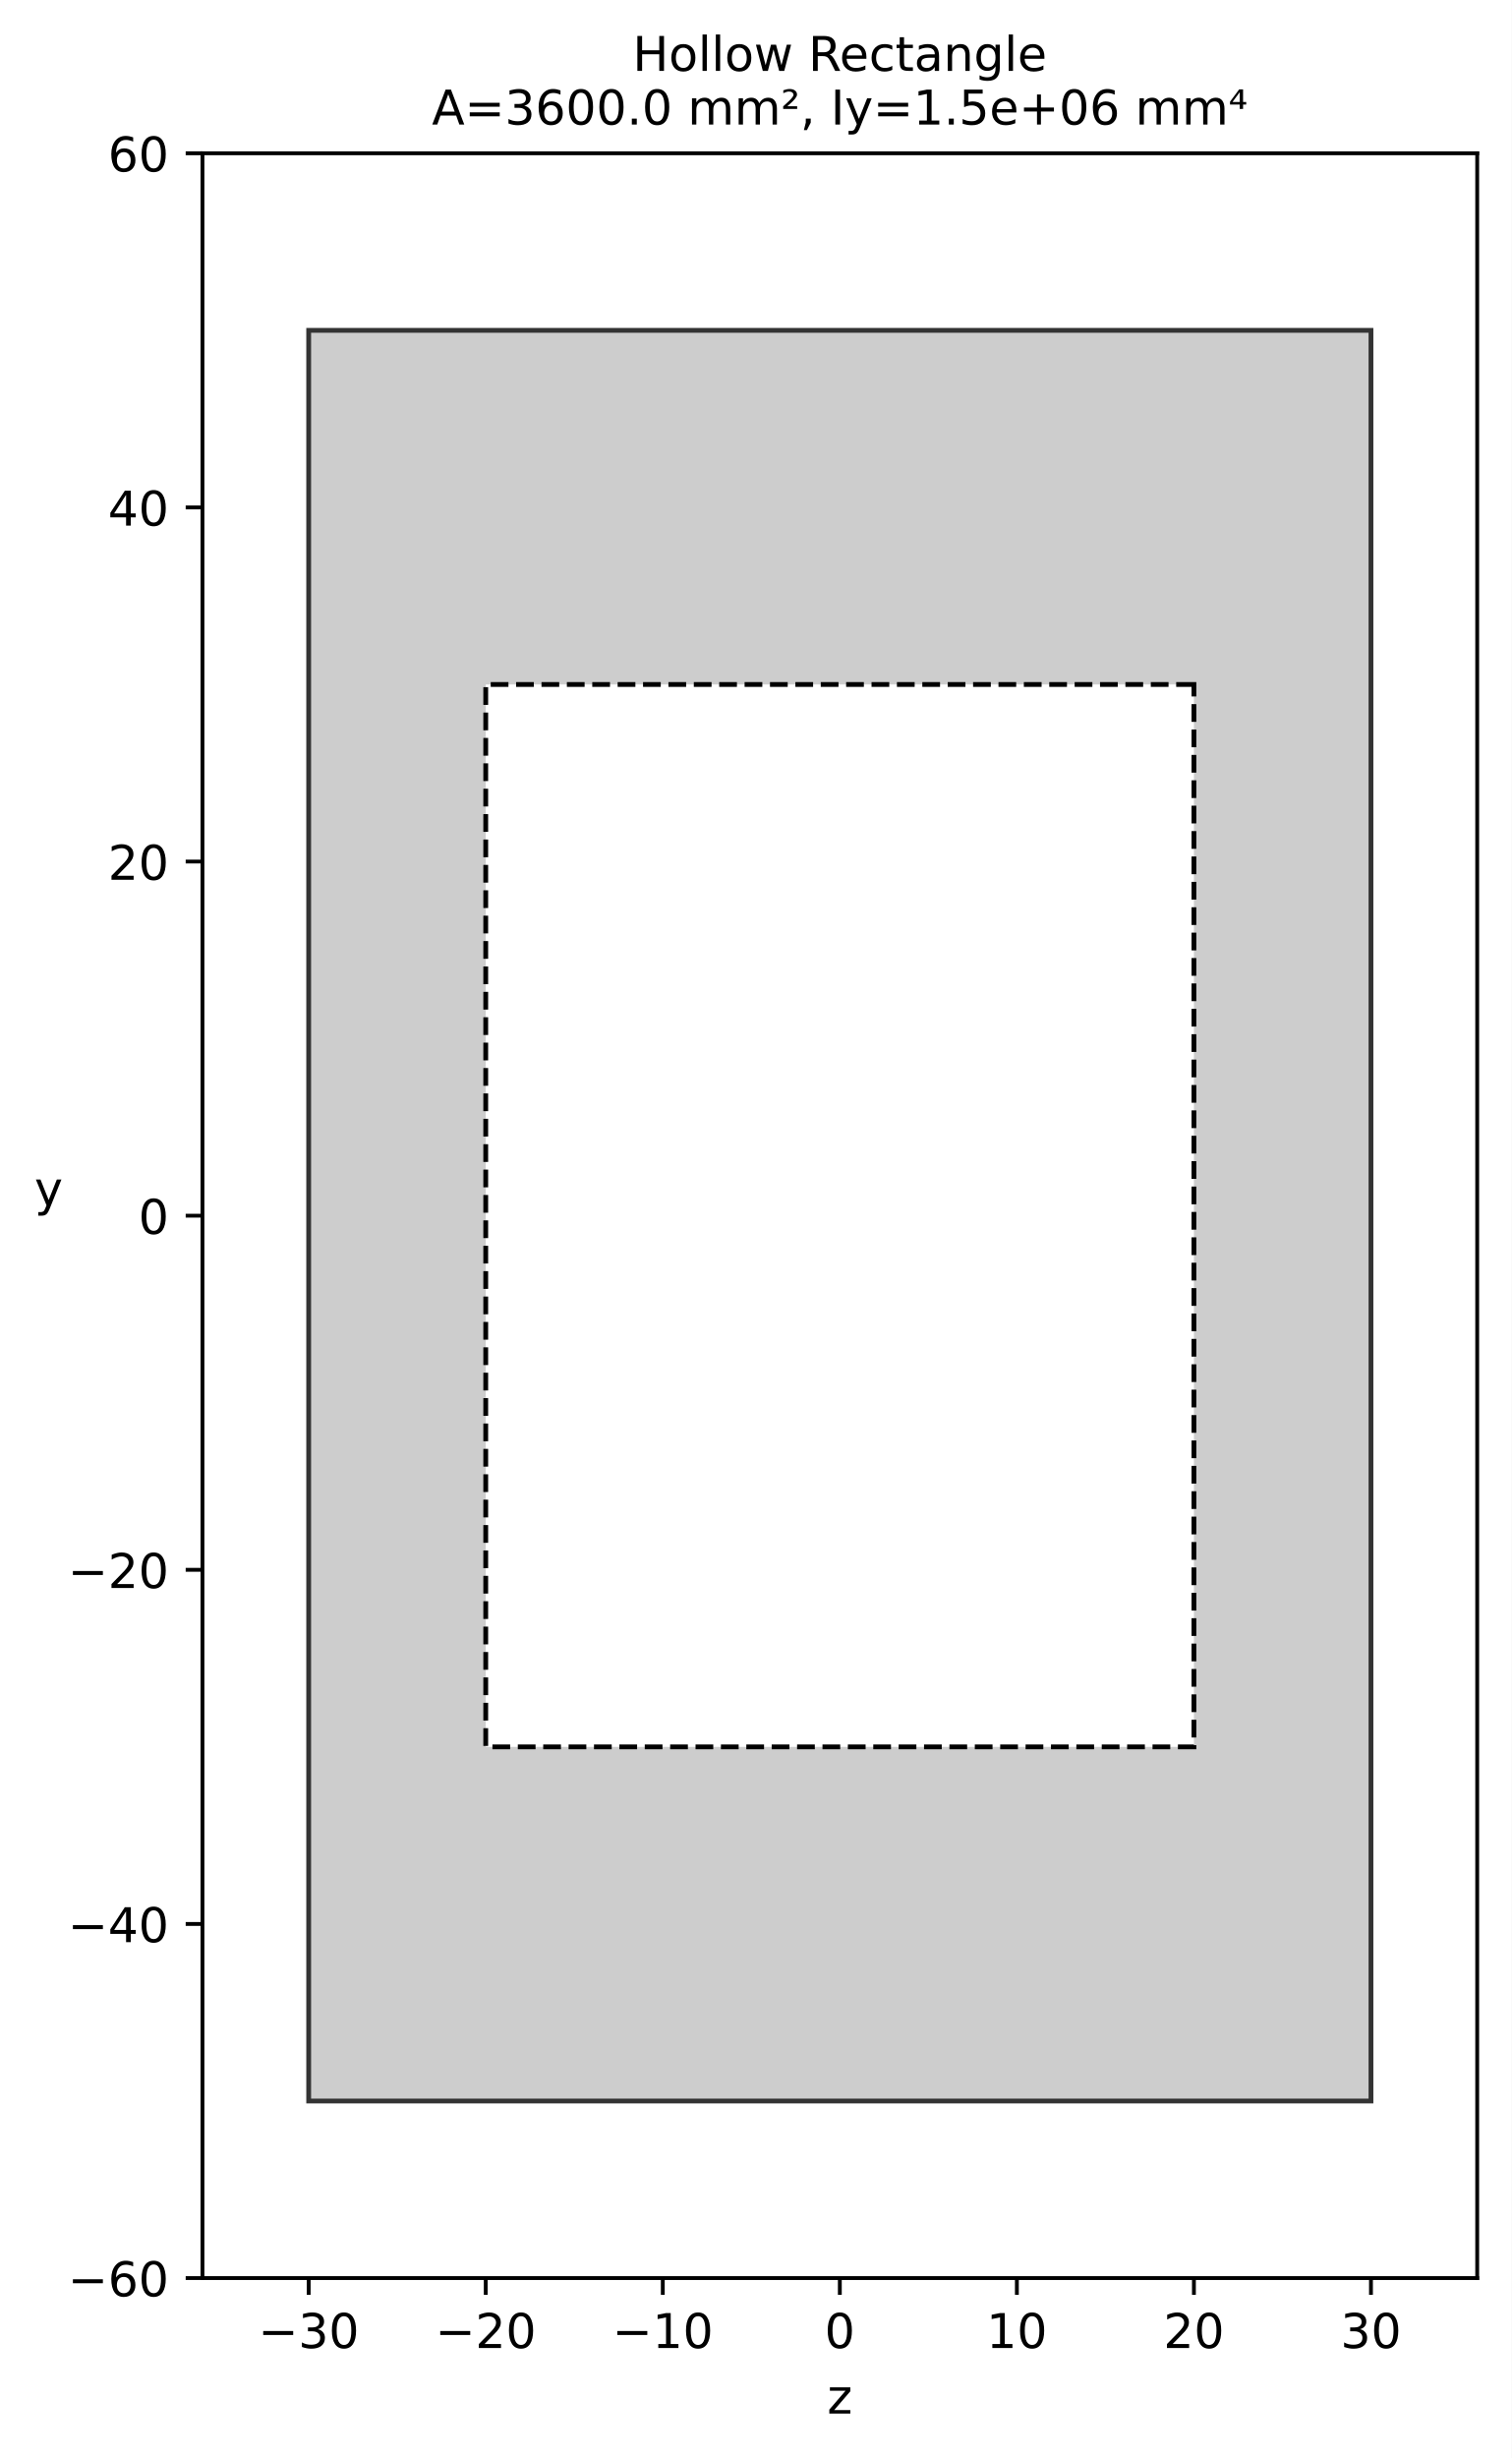
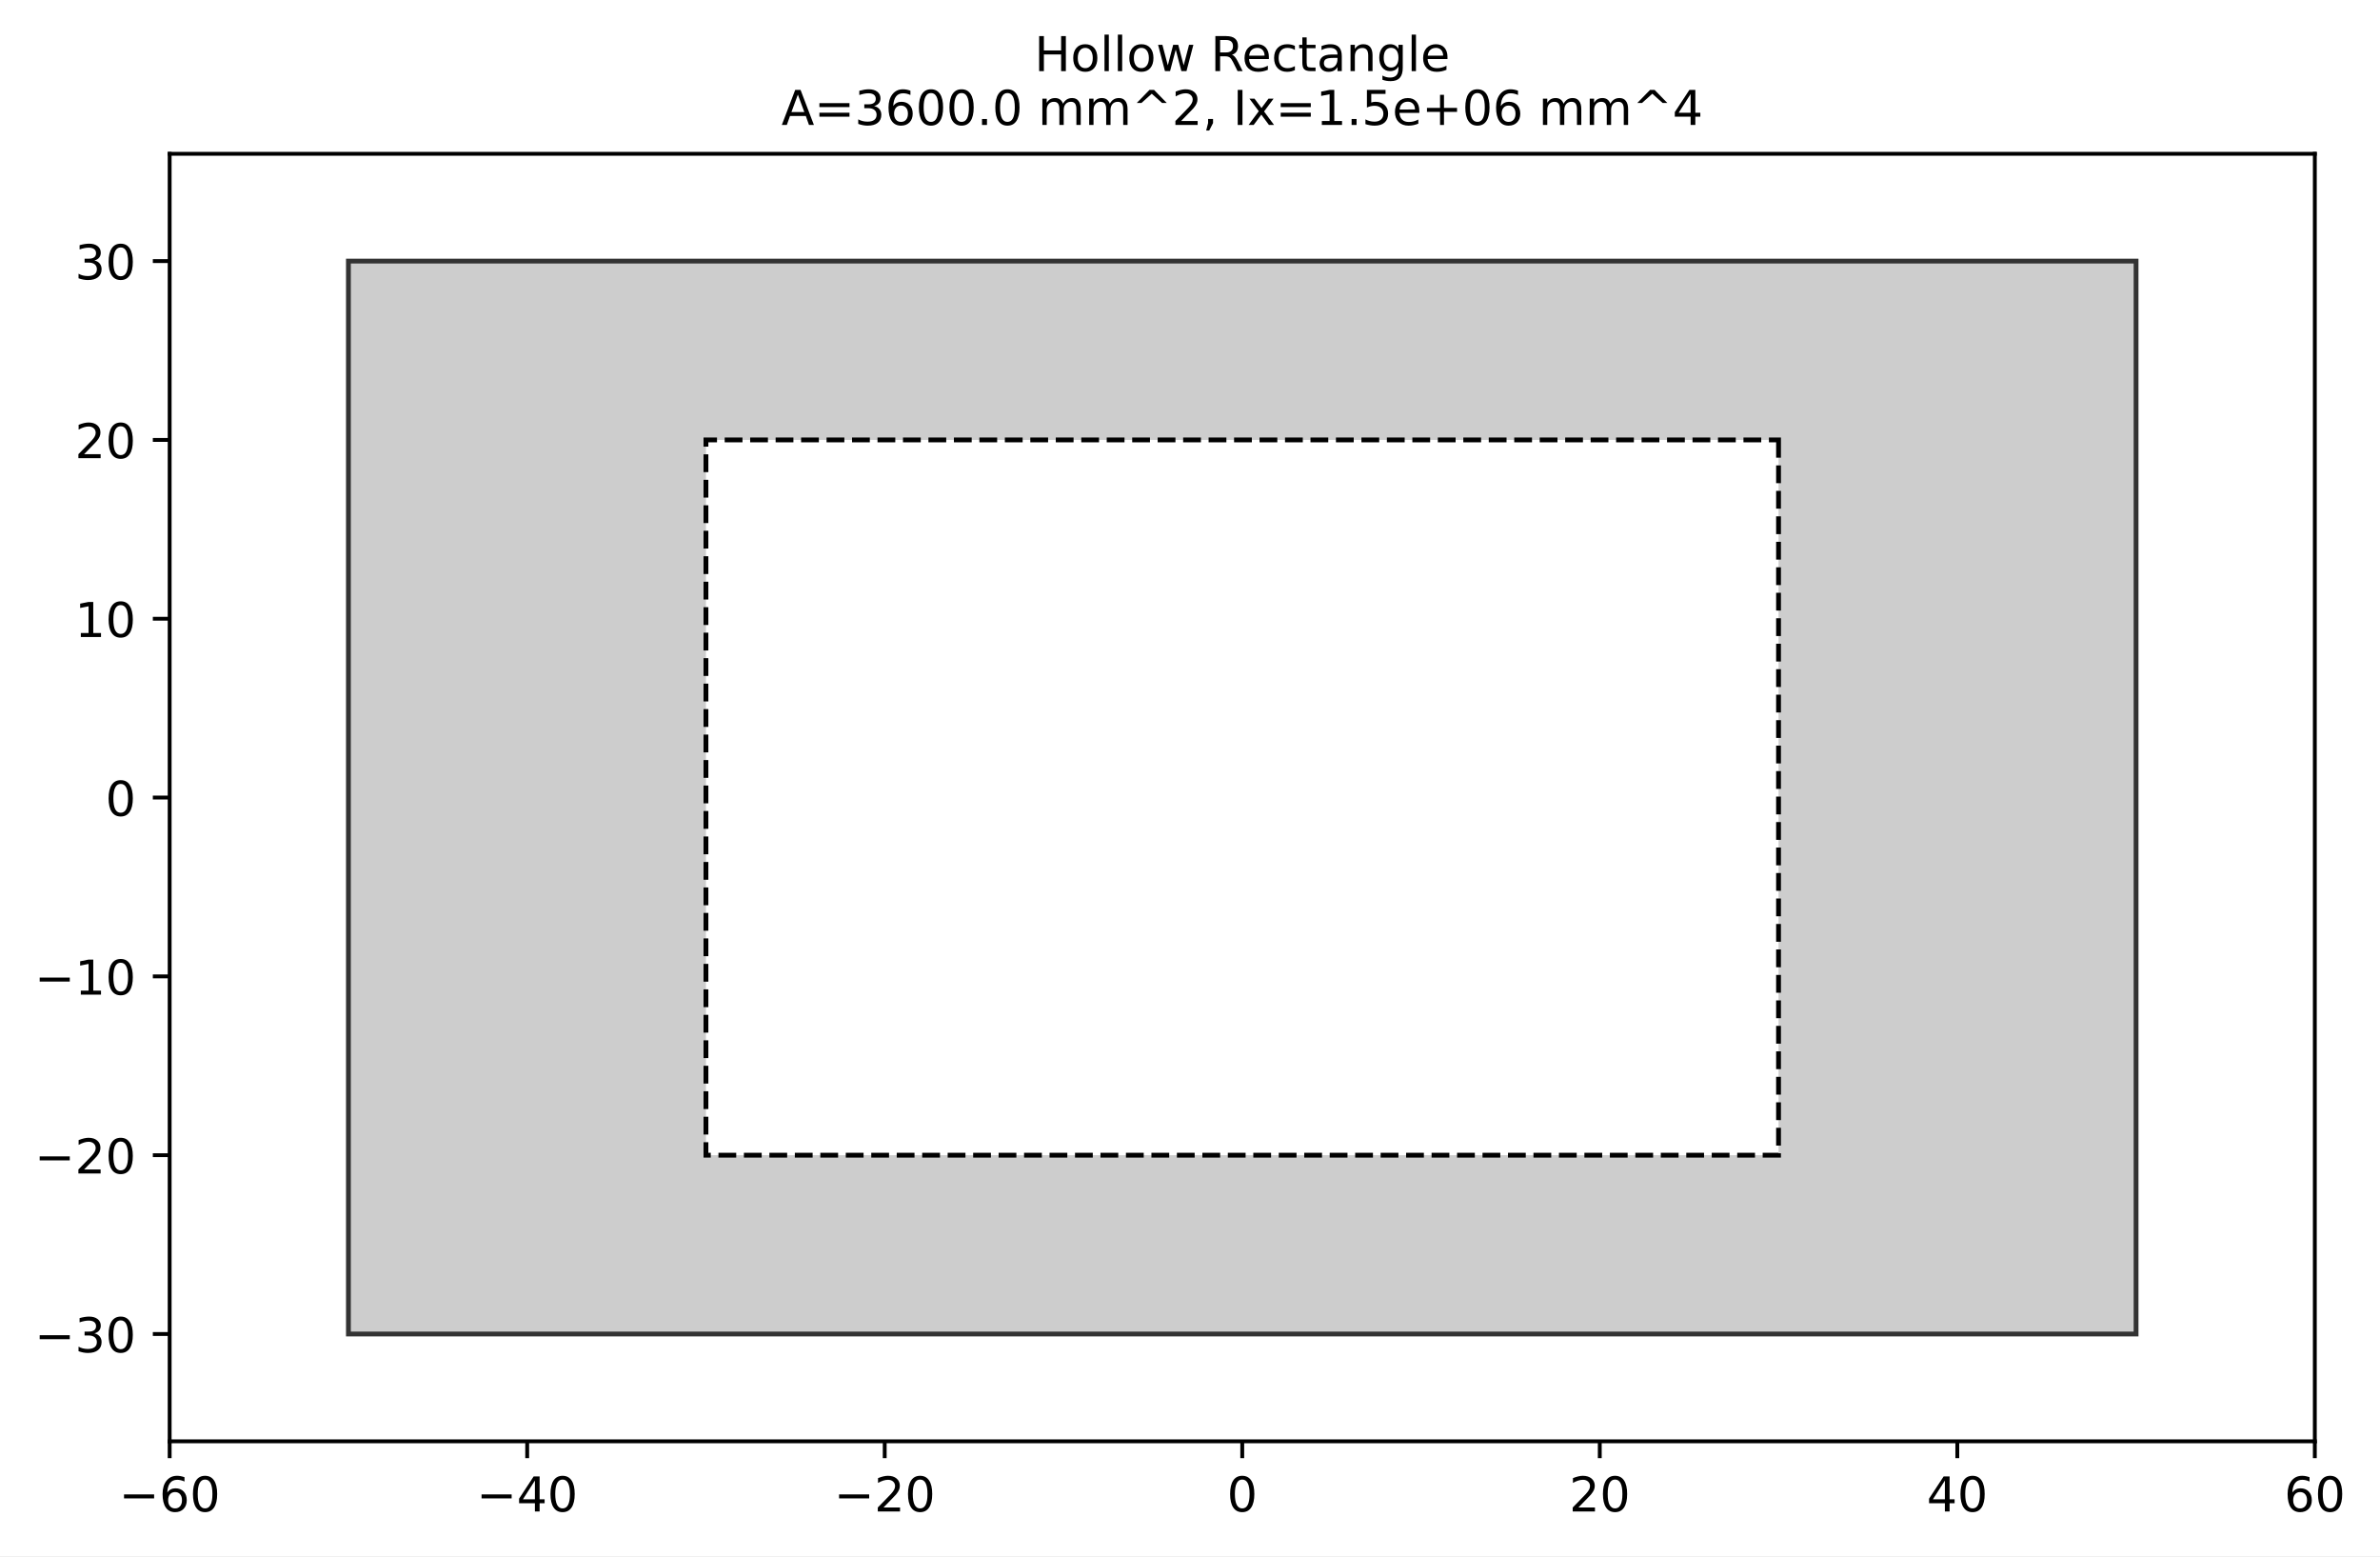
- <svg xmlns="http://www.w3.org/2000/svg" xmlns:xlink="http://www.w3.org/1999/xlink" width="315.576pt" height="513.072pt" viewBox="0 0 315.576 513.072" version="1.1">
+ <svg xmlns="http://www.w3.org/2000/svg" xmlns:xlink="http://www.w3.org/1999/xlink" width="495.267pt" height="323.714pt" viewBox="0 0 495.267 323.714" version="1.1">
  <defs>
    <style type="text/css">*{stroke-linejoin: round; stroke-linecap: butt}</style>
  </defs>
  <g id="figure_1">
    <g id="patch_1">
-       <path d="M 0 513.072  L 315.576 513.072  L 315.576 0  L 0 0  z " style="fill: #ffffff" />
+       <path d="M 0 323.714  L 495.267 323.714  L 495.267 0  L 0 0  z " style="fill: #ffffff" />
    </g>
    <g id="axes_1">
      <g id="patch_2">
-         <path d="M 42.264 475.516  L 308.376 475.516  L 308.376 31.996  L 42.264 31.996  z " style="fill: #ffffff" />
+         <path d="M 35.305 299.836  L 481.705 299.836  L 481.705 31.996  L 35.305 31.996  z " style="fill: #ffffff" />
      </g>
      <g id="patch_3">
-         <path d="M 286.2 68.956  L 64.44 68.956  L 64.44 438.556  L 286.2 438.556  L 286.2 68.956  z " clip-path="url(#p171d2083c4)" style="fill: #c0c0c0; opacity: 0.8; stroke: #000000; stroke-linejoin: miter" />
+         <path d="M 444.505 54.316  L 444.505 277.516  L 72.505 277.516  L 72.505 54.316  L 444.505 54.316  z " clip-path="url(#pa6b241e8ba)" style="fill: #c0c0c0; opacity: 0.8; stroke: #000000; stroke-linejoin: miter" />
      </g>
      <g id="patch_4">
-         <path d="M 249.24 142.876  L 244.62 142.876  L 240 142.876  L 235.38 142.876  L 230.76 142.876  L 226.14 142.876  L 221.52 142.876  L 216.9 142.876  L 212.28 142.876  L 207.66 142.876  L 203.04 142.876  L 198.42 142.876  L 193.8 142.876  L 189.18 142.876  L 184.56 142.876  L 179.94 142.876  L 175.32 142.876  L 170.7 142.876  L 166.08 142.876  L 161.46 142.876  L 156.84 142.876  L 152.22 142.876  L 147.6 142.876  L 142.98 142.876  L 138.36 142.876  L 133.74 142.876  L 129.12 142.876  L 124.5 142.876  L 119.88 142.876  L 115.26 142.876  L 110.64 142.876  L 106.02 142.876  L 101.4 142.876  L 101.4 149.806  L 101.4 156.736  L 101.4 163.666  L 101.4 170.596  L 101.4 177.526  L 101.4 184.456  L 101.4 191.386  L 101.4 198.316  L 101.4 205.246  L 101.4 212.176  L 101.4 219.106  L 101.4 226.036  L 101.4 232.966  L 101.4 239.896  L 101.4 246.826  L 101.4 253.756  L 101.4 260.686  L 101.4 267.616  L 101.4 274.546  L 101.4 281.476  L 101.4 288.406  L 101.4 295.336  L 101.4 302.266  L 101.4 309.196  L 101.4 316.126  L 101.4 323.056  L 101.4 329.986  L 101.4 336.916  L 101.4 343.846  L 101.4 350.776  L 101.4 357.706  L 101.4 364.636  L 106.02 364.636  L 110.64 364.636  L 115.26 364.636  L 119.88 364.636  L 124.5 364.636  L 129.12 364.636  L 133.74 364.636  L 138.36 364.636  L 142.98 364.636  L 147.6 364.636  L 152.22 364.636  L 156.84 364.636  L 161.46 364.636  L 166.08 364.636  L 170.7 364.636  L 175.32 364.636  L 179.94 364.636  L 184.56 364.636  L 189.18 364.636  L 193.8 364.636  L 198.42 364.636  L 203.04 364.636  L 207.66 364.636  L 212.28 364.636  L 216.9 364.636  L 221.52 364.636  L 226.14 364.636  L 230.76 364.636  L 235.38 364.636  L 240 364.636  L 244.62 364.636  L 249.24 364.636  L 249.24 357.706  L 249.24 350.776  L 249.24 343.846  L 249.24 336.916  L 249.24 329.986  L 249.24 323.056  L 249.24 316.126  L 249.24 309.196  L 249.24 302.266  L 249.24 295.336  L 249.24 288.406  L 249.24 281.476  L 249.24 274.546  L 249.24 267.616  L 249.24 260.686  L 249.24 253.756  L 249.24 246.826  L 249.24 239.896  L 249.24 232.966  L 249.24 226.036  L 249.24 219.106  L 249.24 212.176  L 249.24 205.246  L 249.24 198.316  L 249.24 191.386  L 249.24 184.456  L 249.24 177.526  L 249.24 170.596  L 249.24 163.666  L 249.24 156.736  L 249.24 149.806  z " clip-path="url(#p171d2083c4)" style="fill: #ffffff; stroke-dasharray: 3.7,1.6; stroke-dashoffset: 0; stroke: #000000; stroke-linejoin: miter" />
+         <path d="M 370.105 91.516  L 370.105 96.166  L 370.105 100.816  L 370.105 105.466  L 370.105 110.116  L 370.105 114.766  L 370.105 119.416  L 370.105 124.066  L 370.105 128.716  L 370.105 133.366  L 370.105 138.016  L 370.105 142.666  L 370.105 147.316  L 370.105 151.966  L 370.105 156.616  L 370.105 161.266  L 370.105 165.916  L 370.105 170.566  L 370.105 175.216  L 370.105 179.866  L 370.105 184.516  L 370.105 189.166  L 370.105 193.816  L 370.105 198.466  L 370.105 203.116  L 370.105 207.766  L 370.105 212.416  L 370.105 217.066  L 370.105 221.716  L 370.105 226.366  L 370.105 231.016  L 370.105 235.666  L 370.105 240.316  L 363.13 240.316  L 356.155 240.316  L 349.18 240.316  L 342.205 240.316  L 335.23 240.316  L 328.255 240.316  L 321.28 240.316  L 314.305 240.316  L 307.33 240.316  L 300.355 240.316  L 293.38 240.316  L 286.405 240.316  L 279.43 240.316  L 272.455 240.316  L 265.48 240.316  L 258.505 240.316  L 251.53 240.316  L 244.555 240.316  L 237.58 240.316  L 230.605 240.316  L 223.63 240.316  L 216.655 240.316  L 209.68 240.316  L 202.705 240.316  L 195.73 240.316  L 188.755 240.316  L 181.78 240.316  L 174.805 240.316  L 167.83 240.316  L 160.855 240.316  L 153.88 240.316  L 146.905 240.316  L 146.905 235.666  L 146.905 231.016  L 146.905 226.366  L 146.905 221.716  L 146.905 217.066  L 146.905 212.416  L 146.905 207.766  L 146.905 203.116  L 146.905 198.466  L 146.905 193.816  L 146.905 189.166  L 146.905 184.516  L 146.905 179.866  L 146.905 175.216  L 146.905 170.566  L 146.905 165.916  L 146.905 161.266  L 146.905 156.616  L 146.905 151.966  L 146.905 147.316  L 146.905 142.666  L 146.905 138.016  L 146.905 133.366  L 146.905 128.716  L 146.905 124.066  L 146.905 119.416  L 146.905 114.766  L 146.905 110.116  L 146.905 105.466  L 146.905 100.816  L 146.905 96.166  L 146.905 91.516  L 153.88 91.516  L 160.855 91.516  L 167.83 91.516  L 174.805 91.516  L 181.78 91.516  L 188.755 91.516  L 195.73 91.516  L 202.705 91.516  L 209.68 91.516  L 216.655 91.516  L 223.63 91.516  L 230.605 91.516  L 237.58 91.516  L 244.555 91.516  L 251.53 91.516  L 258.505 91.516  L 265.48 91.516  L 272.455 91.516  L 279.43 91.516  L 286.405 91.516  L 293.38 91.516  L 300.355 91.516  L 307.33 91.516  L 314.305 91.516  L 321.28 91.516  L 328.255 91.516  L 335.23 91.516  L 342.205 91.516  L 349.18 91.516  L 356.155 91.516  L 363.13 91.516  z " clip-path="url(#pa6b241e8ba)" style="fill: #ffffff; stroke-dasharray: 3.7,1.6; stroke-dashoffset: 0; stroke: #000000; stroke-linejoin: miter" />
      </g>
      <g id="matplotlib.axis_1">
        <g id="xtick_1">
          <g id="line2d_1">
            <defs>
-               <path id="m40e23a02d8" d="M 0 0  L 0 3.5  " style="stroke: #000000; stroke-width: 0.8" />
+               <path id="mbd36fb0f69" d="M 0 0  L 0 3.5  " style="stroke: #000000; stroke-width: 0.8" />
            </defs>
            <g>
-               <use xlink:href="#m40e23a02d8" x="64.44" y="475.516" style="stroke: #000000; stroke-width: 0.8" />
+               <use xlink:href="#mbd36fb0f69" x="35.305" y="299.836" style="stroke: #000000; stroke-width: 0.8" />
            </g>
          </g>
          <g id="text_1">
-             <g transform="translate(53.88772 490.1147) scale(0.1 -0.1)">
+             <g transform="translate(24.75234 314.4347) scale(0.1 -0.1)">
              <defs>
                <path id="DejaVuSans-2212" d="M 678 2272  L 4684 2272  L 4684 1741  L 678 1741  L 678 2272  z " transform="scale(0.015625)" />
-                 <path id="DejaVuSans-33" d="M 2597 2516  Q 3050 2419 3304 2112  Q 3559 1806 3559 1356  Q 3559 666 3084 287  Q 2609 -91 1734 -91  Q 1441 -91 1130 -33  Q 819 25 488 141  L 488 750  Q 750 597 1062 519  Q 1375 441 1716 441  Q 2309 441 2620 675  Q 2931 909 2931 1356  Q 2931 1769 2642 2001  Q 2353 2234 1838 2234  L 1294 2234  L 1294 2753  L 1863 2753  Q 2328 2753 2575 2939  Q 2822 3125 2822 3475  Q 2822 3834 2567 4026  Q 2313 4219 1838 4219  Q 1578 4219 1281 4162  Q 984 4106 628 3988  L 628 4550  Q 988 4650 1302 4700  Q 1616 4750 1894 4750  Q 2613 4750 3031 4423  Q 3450 4097 3450 3541  Q 3450 3153 3228 2886  Q 3006 2619 2597 2516  z " transform="scale(0.015625)" />
+                 <path id="DejaVuSans-36" d="M 2113 2584  Q 1688 2584 1439 2293  Q 1191 2003 1191 1497  Q 1191 994 1439 701  Q 1688 409 2113 409  Q 2538 409 2786 701  Q 3034 994 3034 1497  Q 3034 2003 2786 2293  Q 2538 2584 2113 2584  z M 3366 4563  L 3366 3988  Q 3128 4100 2886 4159  Q 2644 4219 2406 4219  Q 1781 4219 1451 3797  Q 1122 3375 1075 2522  Q 1259 2794 1537 2939  Q 1816 3084 2150 3084  Q 2853 3084 3261 2657  Q 3669 2231 3669 1497  Q 3669 778 3244 343  Q 2819 -91 2113 -91  Q 1303 -91 875 529  Q 447 1150 447 2328  Q 447 3434 972 4092  Q 1497 4750 2381 4750  Q 2619 4750 2861 4703  Q 3103 4656 3366 4563  z " transform="scale(0.015625)" />
                <path id="DejaVuSans-30" d="M 2034 4250  Q 1547 4250 1301 3770  Q 1056 3291 1056 2328  Q 1056 1369 1301 889  Q 1547 409 2034 409  Q 2525 409 2770 889  Q 3016 1369 3016 2328  Q 3016 3291 2770 3770  Q 2525 4250 2034 4250  z M 2034 4750  Q 2819 4750 3233 4129  Q 3647 3509 3647 2328  Q 3647 1150 3233 529  Q 2819 -91 2034 -91  Q 1250 -91 836 529  Q 422 1150 422 2328  Q 422 3509 836 4129  Q 1250 4750 2034 4750  z " transform="scale(0.015625)" />
              </defs>
              <use xlink:href="#DejaVuSans-2212" />
-               <use xlink:href="#DejaVuSans-33" transform="translate(83.78906 0)" />
+               <use xlink:href="#DejaVuSans-36" transform="translate(83.78906 0)" />
              <use xlink:href="#DejaVuSans-30" transform="translate(147.4121 0)" />
            </g>
          </g>
        </g>
        <g id="xtick_2">
          <g id="line2d_2">
            <g>
-               <use xlink:href="#m40e23a02d8" x="101.4" y="475.516" style="stroke: #000000; stroke-width: 0.8" />
+               <use xlink:href="#mbd36fb0f69" x="109.705" y="299.836" style="stroke: #000000; stroke-width: 0.8" />
            </g>
          </g>
          <g id="text_2">
-             <g transform="translate(90.84772 490.1147) scale(0.1 -0.1)">
-               <defs>
-                 <path id="DejaVuSans-32" d="M 1228 531  L 3431 531  L 3431 0  L 469 0  L 469 531  Q 828 903 1448 1529  Q 2069 2156 2228 2338  Q 2531 2678 2651 2914  Q 2772 3150 2772 3378  Q 2772 3750 2511 3984  Q 2250 4219 1831 4219  Q 1534 4219 1204 4116  Q 875 4013 500 3803  L 500 4441  Q 881 4594 1212 4672  Q 1544 4750 1819 4750  Q 2544 4750 2975 4387  Q 3406 4025 3406 3419  Q 3406 3131 3298 2873  Q 3191 2616 2906 2266  Q 2828 2175 2409 1742  Q 1991 1309 1228 531  z " transform="scale(0.015625)" />
-               </defs>
-               <use xlink:href="#DejaVuSans-2212" />
-               <use xlink:href="#DejaVuSans-32" transform="translate(83.78906 0)" />
+             <g transform="translate(99.15234 314.4347) scale(0.1 -0.1)">
+               <defs>
+                 <path id="DejaVuSans-34" d="M 2419 4116  L 825 1625  L 2419 1625  L 2419 4116  z M 2253 4666  L 3047 4666  L 3047 1625  L 3713 1625  L 3713 1100  L 3047 1100  L 3047 0  L 2419 0  L 2419 1100  L 313 1100  L 313 1709  L 2253 4666  z " transform="scale(0.015625)" />
+               </defs>
+               <use xlink:href="#DejaVuSans-2212" />
+               <use xlink:href="#DejaVuSans-34" transform="translate(83.78906 0)" />
              <use xlink:href="#DejaVuSans-30" transform="translate(147.4121 0)" />
            </g>
          </g>
        </g>
        <g id="xtick_3">
          <g id="line2d_3">
            <g>
-               <use xlink:href="#m40e23a02d8" x="138.36" y="475.516" style="stroke: #000000; stroke-width: 0.8" />
+               <use xlink:href="#mbd36fb0f69" x="184.105" y="299.836" style="stroke: #000000; stroke-width: 0.8" />
            </g>
          </g>
          <g id="text_3">
-             <g transform="translate(127.8077 490.1147) scale(0.1 -0.1)">
-               <defs>
-                 <path id="DejaVuSans-31" d="M 794 531  L 1825 531  L 1825 4091  L 703 3866  L 703 4441  L 1819 4666  L 2450 4666  L 2450 531  L 3481 531  L 3481 0  L 794 0  L 794 531  z " transform="scale(0.015625)" />
-               </defs>
-               <use xlink:href="#DejaVuSans-2212" />
-               <use xlink:href="#DejaVuSans-31" transform="translate(83.78906 0)" />
+             <g transform="translate(173.5523 314.4347) scale(0.1 -0.1)">
+               <defs>
+                 <path id="DejaVuSans-32" d="M 1228 531  L 3431 531  L 3431 0  L 469 0  L 469 531  Q 828 903 1448 1529  Q 2069 2156 2228 2338  Q 2531 2678 2651 2914  Q 2772 3150 2772 3378  Q 2772 3750 2511 3984  Q 2250 4219 1831 4219  Q 1534 4219 1204 4116  Q 875 4013 500 3803  L 500 4441  Q 881 4594 1212 4672  Q 1544 4750 1819 4750  Q 2544 4750 2975 4387  Q 3406 4025 3406 3419  Q 3406 3131 3298 2873  Q 3191 2616 2906 2266  Q 2828 2175 2409 1742  Q 1991 1309 1228 531  z " transform="scale(0.015625)" />
+               </defs>
+               <use xlink:href="#DejaVuSans-2212" />
+               <use xlink:href="#DejaVuSans-32" transform="translate(83.78906 0)" />
              <use xlink:href="#DejaVuSans-30" transform="translate(147.4121 0)" />
            </g>
          </g>
        </g>
        <g id="xtick_4">
          <g id="line2d_4">
            <g>
-               <use xlink:href="#m40e23a02d8" x="175.32" y="475.516" style="stroke: #000000; stroke-width: 0.8" />
+               <use xlink:href="#mbd36fb0f69" x="258.505" y="299.836" style="stroke: #000000; stroke-width: 0.8" />
            </g>
          </g>
          <g id="text_4">
-             <g transform="translate(172.1388 490.1147) scale(0.1 -0.1)">
+             <g transform="translate(255.3234 314.4347) scale(0.1 -0.1)">
              <use xlink:href="#DejaVuSans-30" />
            </g>
          </g>
        </g>
        <g id="xtick_5">
          <g id="line2d_5">
            <g>
-               <use xlink:href="#m40e23a02d8" x="212.28" y="475.516" style="stroke: #000000; stroke-width: 0.8" />
+               <use xlink:href="#mbd36fb0f69" x="332.905" y="299.836" style="stroke: #000000; stroke-width: 0.8" />
            </g>
          </g>
          <g id="text_5">
-             <g transform="translate(205.9176 490.1147) scale(0.1 -0.1)">
-               <use xlink:href="#DejaVuSans-31" />
+             <g transform="translate(326.5422 314.4347) scale(0.1 -0.1)">
+               <use xlink:href="#DejaVuSans-32" />
              <use xlink:href="#DejaVuSans-30" transform="translate(63.62305 0)" />
            </g>
          </g>
        </g>
        <g id="xtick_6">
          <g id="line2d_6">
            <g>
-               <use xlink:href="#m40e23a02d8" x="249.24" y="475.516" style="stroke: #000000; stroke-width: 0.8" />
+               <use xlink:href="#mbd36fb0f69" x="407.305" y="299.836" style="stroke: #000000; stroke-width: 0.8" />
            </g>
          </g>
          <g id="text_6">
-             <g transform="translate(242.8776 490.1147) scale(0.1 -0.1)">
-               <use xlink:href="#DejaVuSans-32" />
+             <g transform="translate(400.9422 314.4347) scale(0.1 -0.1)">
+               <use xlink:href="#DejaVuSans-34" />
              <use xlink:href="#DejaVuSans-30" transform="translate(63.62305 0)" />
            </g>
          </g>
        </g>
        <g id="xtick_7">
          <g id="line2d_7">
            <g>
-               <use xlink:href="#m40e23a02d8" x="286.2" y="475.516" style="stroke: #000000; stroke-width: 0.8" />
+               <use xlink:href="#mbd36fb0f69" x="481.705" y="299.836" style="stroke: #000000; stroke-width: 0.8" />
            </g>
          </g>
          <g id="text_7">
-             <g transform="translate(279.8376 490.1147) scale(0.1 -0.1)">
-               <use xlink:href="#DejaVuSans-33" />
-               <use xlink:href="#DejaVuSans-30" transform="translate(63.62305 0)" />
-             </g>
-           </g>
-         </g>
-         <g id="text_8">
-           <g transform="translate(172.6958 503.7928) scale(0.1 -0.1)">
-             <defs>
-               <path id="DejaVuSans-7a" d="M 353 3500  L 3084 3500  L 3084 2975  L 922 459  L 3084 459  L 3084 0  L 275 0  L 275 525  L 2438 3041  L 353 3041  L 353 3500  z " transform="scale(0.015625)" />
-             </defs>
-             <use xlink:href="#DejaVuSans-7a" />
+             <g transform="translate(475.3422 314.4347) scale(0.1 -0.1)">
+               <use xlink:href="#DejaVuSans-36" />
+               <use xlink:href="#DejaVuSans-30" transform="translate(63.62305 0)" />
+             </g>
          </g>
        </g>
      </g>
      <g id="matplotlib.axis_2">
        <g id="ytick_1">
          <g id="line2d_8">
            <defs>
-               <path id="m1af5c95daa" d="M 0 0  L -3.5 0  " style="stroke: #000000; stroke-width: 0.8" />
+               <path id="m03d4249531" d="M 0 0  L -3.5 0  " style="stroke: #000000; stroke-width: 0.8" />
            </defs>
            <g>
-               <use xlink:href="#m1af5c95daa" x="42.264" y="475.516" style="stroke: #000000; stroke-width: 0.8" />
-             </g>
-           </g>
-           <g id="text_9">
-             <g transform="translate(14.15938 479.3155) scale(0.1 -0.1)">
-               <defs>
-                 <path id="DejaVuSans-36" d="M 2113 2584  Q 1688 2584 1439 2293  Q 1191 2003 1191 1497  Q 1191 994 1439 701  Q 1688 409 2113 409  Q 2538 409 2786 701  Q 3034 994 3034 1497  Q 3034 2003 2786 2293  Q 2538 2584 2113 2584  z M 3366 4563  L 3366 3988  Q 3128 4100 2886 4159  Q 2644 4219 2406 4219  Q 1781 4219 1451 3797  Q 1122 3375 1075 2522  Q 1259 2794 1537 2939  Q 1816 3084 2150 3084  Q 2853 3084 3261 2657  Q 3669 2231 3669 1497  Q 3669 778 3244 343  Q 2819 -91 2113 -91  Q 1303 -91 875 529  Q 447 1150 447 2328  Q 447 3434 972 4092  Q 1497 4750 2381 4750  Q 2619 4750 2861 4703  Q 3103 4656 3366 4563  z " transform="scale(0.015625)" />
-               </defs>
-               <use xlink:href="#DejaVuSans-2212" />
-               <use xlink:href="#DejaVuSans-36" transform="translate(83.78906 0)" />
+               <use xlink:href="#m03d4249531" x="35.305" y="277.516" style="stroke: #000000; stroke-width: 0.8" />
+             </g>
+           </g>
+           <g id="text_8">
+             <g transform="translate(7.2 281.3155) scale(0.1 -0.1)">
+               <defs>
+                 <path id="DejaVuSans-33" d="M 2597 2516  Q 3050 2419 3304 2112  Q 3559 1806 3559 1356  Q 3559 666 3084 287  Q 2609 -91 1734 -91  Q 1441 -91 1130 -33  Q 819 25 488 141  L 488 750  Q 750 597 1062 519  Q 1375 441 1716 441  Q 2309 441 2620 675  Q 2931 909 2931 1356  Q 2931 1769 2642 2001  Q 2353 2234 1838 2234  L 1294 2234  L 1294 2753  L 1863 2753  Q 2328 2753 2575 2939  Q 2822 3125 2822 3475  Q 2822 3834 2567 4026  Q 2313 4219 1838 4219  Q 1578 4219 1281 4162  Q 984 4106 628 3988  L 628 4550  Q 988 4650 1302 4700  Q 1616 4750 1894 4750  Q 2613 4750 3031 4423  Q 3450 4097 3450 3541  Q 3450 3153 3228 2886  Q 3006 2619 2597 2516  z " transform="scale(0.015625)" />
+               </defs>
+               <use xlink:href="#DejaVuSans-2212" />
+               <use xlink:href="#DejaVuSans-33" transform="translate(83.78906 0)" />
              <use xlink:href="#DejaVuSans-30" transform="translate(147.4121 0)" />
            </g>
          </g>
        </g>
        <g id="ytick_2">
          <g id="line2d_9">
            <g>
-               <use xlink:href="#m1af5c95daa" x="42.264" y="401.596" style="stroke: #000000; stroke-width: 0.8" />
-             </g>
-           </g>
-           <g id="text_10">
-             <g transform="translate(14.15938 405.3955) scale(0.1 -0.1)">
-               <defs>
-                 <path id="DejaVuSans-34" d="M 2419 4116  L 825 1625  L 2419 1625  L 2419 4116  z M 2253 4666  L 3047 4666  L 3047 1625  L 3713 1625  L 3713 1100  L 3047 1100  L 3047 0  L 2419 0  L 2419 1100  L 313 1100  L 313 1709  L 2253 4666  z " transform="scale(0.015625)" />
-               </defs>
-               <use xlink:href="#DejaVuSans-2212" />
-               <use xlink:href="#DejaVuSans-34" transform="translate(83.78906 0)" />
+               <use xlink:href="#m03d4249531" x="35.305" y="240.316" style="stroke: #000000; stroke-width: 0.8" />
+             </g>
+           </g>
+           <g id="text_9">
+             <g transform="translate(7.2 244.1155) scale(0.1 -0.1)">
+               <use xlink:href="#DejaVuSans-2212" />
+               <use xlink:href="#DejaVuSans-32" transform="translate(83.78906 0)" />
              <use xlink:href="#DejaVuSans-30" transform="translate(147.4121 0)" />
            </g>
          </g>
        </g>
        <g id="ytick_3">
          <g id="line2d_10">
            <g>
-               <use xlink:href="#m1af5c95daa" x="42.264" y="327.676" style="stroke: #000000; stroke-width: 0.8" />
-             </g>
-           </g>
-           <g id="text_11">
-             <g transform="translate(14.15938 331.4755) scale(0.1 -0.1)">
-               <use xlink:href="#DejaVuSans-2212" />
-               <use xlink:href="#DejaVuSans-32" transform="translate(83.78906 0)" />
+               <use xlink:href="#m03d4249531" x="35.305" y="203.116" style="stroke: #000000; stroke-width: 0.8" />
+             </g>
+           </g>
+           <g id="text_10">
+             <g transform="translate(7.2 206.9155) scale(0.1 -0.1)">
+               <defs>
+                 <path id="DejaVuSans-31" d="M 794 531  L 1825 531  L 1825 4091  L 703 3866  L 703 4441  L 1819 4666  L 2450 4666  L 2450 531  L 3481 531  L 3481 0  L 794 0  L 794 531  z " transform="scale(0.015625)" />
+               </defs>
+               <use xlink:href="#DejaVuSans-2212" />
+               <use xlink:href="#DejaVuSans-31" transform="translate(83.78906 0)" />
              <use xlink:href="#DejaVuSans-30" transform="translate(147.4121 0)" />
            </g>
          </g>
        </g>
        <g id="ytick_4">
          <g id="line2d_11">
            <g>
-               <use xlink:href="#m1af5c95daa" x="42.264" y="253.756" style="stroke: #000000; stroke-width: 0.8" />
-             </g>
-           </g>
-           <g id="text_12">
-             <g transform="translate(28.90156 257.5555) scale(0.1 -0.1)">
+               <use xlink:href="#m03d4249531" x="35.305" y="165.916" style="stroke: #000000; stroke-width: 0.8" />
+             </g>
+           </g>
+           <g id="text_11">
+             <g transform="translate(21.94219 169.7155) scale(0.1 -0.1)">
              <use xlink:href="#DejaVuSans-30" />
            </g>
          </g>
        </g>
        <g id="ytick_5">
          <g id="line2d_12">
            <g>
-               <use xlink:href="#m1af5c95daa" x="42.264" y="179.836" style="stroke: #000000; stroke-width: 0.8" />
-             </g>
-           </g>
-           <g id="text_13">
-             <g transform="translate(22.53906 183.6355) scale(0.1 -0.1)">
-               <use xlink:href="#DejaVuSans-32" />
+               <use xlink:href="#m03d4249531" x="35.305" y="128.716" style="stroke: #000000; stroke-width: 0.8" />
+             </g>
+           </g>
+           <g id="text_12">
+             <g transform="translate(15.57969 132.5155) scale(0.1 -0.1)">
+               <use xlink:href="#DejaVuSans-31" />
              <use xlink:href="#DejaVuSans-30" transform="translate(63.62305 0)" />
            </g>
          </g>
        </g>
        <g id="ytick_6">
          <g id="line2d_13">
            <g>
-               <use xlink:href="#m1af5c95daa" x="42.264" y="105.916" style="stroke: #000000; stroke-width: 0.8" />
-             </g>
-           </g>
-           <g id="text_14">
-             <g transform="translate(22.53906 109.7155) scale(0.1 -0.1)">
-               <use xlink:href="#DejaVuSans-34" />
+               <use xlink:href="#m03d4249531" x="35.305" y="91.516" style="stroke: #000000; stroke-width: 0.8" />
+             </g>
+           </g>
+           <g id="text_13">
+             <g transform="translate(15.57969 95.31547) scale(0.1 -0.1)">
+               <use xlink:href="#DejaVuSans-32" />
              <use xlink:href="#DejaVuSans-30" transform="translate(63.62305 0)" />
            </g>
          </g>
        </g>
        <g id="ytick_7">
          <g id="line2d_14">
            <g>
-               <use xlink:href="#m1af5c95daa" x="42.264" y="31.996" style="stroke: #000000; stroke-width: 0.8" />
-             </g>
-           </g>
-           <g id="text_15">
-             <g transform="translate(22.53906 35.79547) scale(0.1 -0.1)">
-               <use xlink:href="#DejaVuSans-36" />
-               <use xlink:href="#DejaVuSans-30" transform="translate(63.62305 0)" />
-             </g>
-           </g>
-         </g>
-         <g id="text_16">
-           <g transform="translate(7.2 251.6766) scale(0.1 -0.1)">
-             <defs>
-               <path id="DejaVuSans-79" d="M 2059 -325  Q 1816 -950 1584 -1140  Q 1353 -1331 966 -1331  L 506 -1331  L 506 -850  L 844 -850  Q 1081 -850 1212 -737  Q 1344 -625 1503 -206  L 1606 56  L 191 3500  L 800 3500  L 1894 763  L 2988 3500  L 3597 3500  L 2059 -325  z " transform="scale(0.015625)" />
-             </defs>
-             <use xlink:href="#DejaVuSans-79" />
+               <use xlink:href="#m03d4249531" x="35.305" y="54.316" style="stroke: #000000; stroke-width: 0.8" />
+             </g>
+           </g>
+           <g id="text_14">
+             <g transform="translate(15.57969 58.11547) scale(0.1 -0.1)">
+               <use xlink:href="#DejaVuSans-33" />
+               <use xlink:href="#DejaVuSans-30" transform="translate(63.62305 0)" />
+             </g>
          </g>
        </g>
      </g>
      <g id="patch_5">
-         <path d="M 42.264 475.516  L 42.264 31.996  " style="fill: none; stroke: #000000; stroke-width: 0.8; stroke-linejoin: miter; stroke-linecap: square" />
+         <path d="M 35.305 299.836  L 35.305 31.996  " style="fill: none; stroke: #000000; stroke-width: 0.8; stroke-linejoin: miter; stroke-linecap: square" />
      </g>
      <g id="patch_6">
-         <path d="M 308.376 475.516  L 308.376 31.996  " style="fill: none; stroke: #000000; stroke-width: 0.8; stroke-linejoin: miter; stroke-linecap: square" />
+         <path d="M 481.705 299.836  L 481.705 31.996  " style="fill: none; stroke: #000000; stroke-width: 0.8; stroke-linejoin: miter; stroke-linecap: square" />
      </g>
      <g id="patch_7">
-         <path d="M 42.264 475.516  L 308.376 475.516  " style="fill: none; stroke: #000000; stroke-width: 0.8; stroke-linejoin: miter; stroke-linecap: square" />
+         <path d="M 35.305 299.836  L 481.705 299.836  " style="fill: none; stroke: #000000; stroke-width: 0.8; stroke-linejoin: miter; stroke-linecap: square" />
      </g>
      <g id="patch_8">
-         <path d="M 42.264 31.996  L 308.376 31.996  " style="fill: none; stroke: #000000; stroke-width: 0.8; stroke-linejoin: miter; stroke-linecap: square" />
-       </g>
-       <g id="text_17">
-         <g transform="translate(132.0771 14.79844) scale(0.1 -0.1)">
+         <path d="M 35.305 31.996  L 481.705 31.996  " style="fill: none; stroke: #000000; stroke-width: 0.8; stroke-linejoin: miter; stroke-linecap: square" />
+       </g>
+       <g id="text_15">
+         <g transform="translate(215.2617 14.79844) scale(0.1 -0.1)">
          <defs>
            <path id="DejaVuSans-48" d="M 628 4666  L 1259 4666  L 1259 2753  L 3553 2753  L 3553 4666  L 4184 4666  L 4184 0  L 3553 0  L 3553 2222  L 1259 2222  L 1259 0  L 628 0  L 628 4666  z " transform="scale(0.015625)" />
            <path id="DejaVuSans-6f" d="M 1959 3097  Q 1497 3097 1228 2736  Q 959 2375 959 1747  Q 959 1119 1226 758  Q 1494 397 1959 397  Q 2419 397 2687 759  Q 2956 1122 2956 1747  Q 2956 2369 2687 2733  Q 2419 3097 1959 3097  z M 1959 3584  Q 2709 3584 3137 3096  Q 3566 2609 3566 1747  Q 3566 888 3137 398  Q 2709 -91 1959 -91  Q 1206 -91 779 398  Q 353 888 353 1747  Q 353 2609 779 3096  Q 1206 3584 1959 3584  z " transform="scale(0.015625)" />
            <path id="DejaVuSans-6c" d="M 603 4863  L 1178 4863  L 1178 0  L 603 0  L 603 4863  z " transform="scale(0.015625)" />
            <path id="DejaVuSans-77" d="M 269 3500  L 844 3500  L 1563 769  L 2278 3500  L 2956 3500  L 3675 769  L 4391 3500  L 4966 3500  L 4050 0  L 3372 0  L 2619 2869  L 1863 0  L 1184 0  L 269 3500  z " transform="scale(0.015625)" />
            <path id="DejaVuSans-20" transform="scale(0.015625)" />
            <path id="DejaVuSans-52" d="M 2841 2188  Q 3044 2119 3236 1894  Q 3428 1669 3622 1275  L 4263 0  L 3584 0  L 2988 1197  Q 2756 1666 2539 1819  Q 2322 1972 1947 1972  L 1259 1972  L 1259 0  L 628 0  L 628 4666  L 2053 4666  Q 2853 4666 3247 4331  Q 3641 3997 3641 3322  Q 3641 2881 3436 2590  Q 3231 2300 2841 2188  z M 1259 4147  L 1259 2491  L 2053 2491  Q 2509 2491 2742 2702  Q 2975 2913 2975 3322  Q 2975 3731 2742 3939  Q 2509 4147 2053 4147  L 1259 4147  z " transform="scale(0.015625)" />
            <path id="DejaVuSans-65" d="M 3597 1894  L 3597 1613  L 953 1613  Q 991 1019 1311 708  Q 1631 397 2203 397  Q 2534 397 2845 478  Q 3156 559 3463 722  L 3463 178  Q 3153 47 2828 -22  Q 2503 -91 2169 -91  Q 1331 -91 842 396  Q 353 884 353 1716  Q 353 2575 817 3079  Q 1281 3584 2069 3584  Q 2775 3584 3186 3129  Q 3597 2675 3597 1894  z M 3022 2063  Q 3016 2534 2758 2815  Q 2500 3097 2075 3097  Q 1594 3097 1305 2825  Q 1016 2553 972 2059  L 3022 2063  z " transform="scale(0.015625)" />
            <path id="DejaVuSans-63" d="M 3122 3366  L 3122 2828  Q 2878 2963 2633 3030  Q 2388 3097 2138 3097  Q 1578 3097 1268 2742  Q 959 2388 959 1747  Q 959 1106 1268 751  Q 1578 397 2138 397  Q 2388 397 2633 464  Q 2878 531 3122 666  L 3122 134  Q 2881 22 2623 -34  Q 2366 -91 2075 -91  Q 1284 -91 818 406  Q 353 903 353 1747  Q 353 2603 823 3093  Q 1294 3584 2113 3584  Q 2378 3584 2631 3529  Q 2884 3475 3122 3366  z " transform="scale(0.015625)" />
            <path id="DejaVuSans-74" d="M 1172 4494  L 1172 3500  L 2356 3500  L 2356 3053  L 1172 3053  L 1172 1153  Q 1172 725 1289 603  Q 1406 481 1766 481  L 2356 481  L 2356 0  L 1766 0  Q 1100 0 847 248  Q 594 497 594 1153  L 594 3053  L 172 3053  L 172 3500  L 594 3500  L 594 4494  L 1172 4494  z " transform="scale(0.015625)" />
            <path id="DejaVuSans-61" d="M 2194 1759  Q 1497 1759 1228 1600  Q 959 1441 959 1056  Q 959 750 1161 570  Q 1363 391 1709 391  Q 2188 391 2477 730  Q 2766 1069 2766 1631  L 2766 1759  L 2194 1759  z M 3341 1997  L 3341 0  L 2766 0  L 2766 531  Q 2569 213 2275 61  Q 1981 -91 1556 -91  Q 1019 -91 701 211  Q 384 513 384 1019  Q 384 1609 779 1909  Q 1175 2209 1959 2209  L 2766 2209  L 2766 2266  Q 2766 2663 2505 2880  Q 2244 3097 1772 3097  Q 1472 3097 1187 3025  Q 903 2953 641 2809  L 641 3341  Q 956 3463 1253 3523  Q 1550 3584 1831 3584  Q 2591 3584 2966 3190  Q 3341 2797 3341 1997  z " transform="scale(0.015625)" />
            <path id="DejaVuSans-6e" d="M 3513 2113  L 3513 0  L 2938 0  L 2938 2094  Q 2938 2591 2744 2837  Q 2550 3084 2163 3084  Q 1697 3084 1428 2787  Q 1159 2491 1159 1978  L 1159 0  L 581 0  L 581 3500  L 1159 3500  L 1159 2956  Q 1366 3272 1645 3428  Q 1925 3584 2291 3584  Q 2894 3584 3203 3211  Q 3513 2838 3513 2113  z " transform="scale(0.015625)" />
            <path id="DejaVuSans-67" d="M 2906 1791  Q 2906 2416 2648 2759  Q 2391 3103 1925 3103  Q 1463 3103 1205 2759  Q 947 2416 947 1791  Q 947 1169 1205 825  Q 1463 481 1925 481  Q 2391 481 2648 825  Q 2906 1169 2906 1791  z M 3481 434  Q 3481 -459 3084 -895  Q 2688 -1331 1869 -1331  Q 1566 -1331 1297 -1286  Q 1028 -1241 775 -1147  L 775 -588  Q 1028 -725 1275 -790  Q 1522 -856 1778 -856  Q 2344 -856 2625 -561  Q 2906 -266 2906 331  L 2906 616  Q 2728 306 2450 153  Q 2172 0 1784 0  Q 1141 0 747 490  Q 353 981 353 1791  Q 353 2603 747 3093  Q 1141 3584 1784 3584  Q 2172 3584 2450 3431  Q 2728 3278 2906 2969  L 2906 3500  L 3481 3500  L 3481 434  z " transform="scale(0.015625)" />
          </defs>
          <use xlink:href="#DejaVuSans-48" />
          <use xlink:href="#DejaVuSans-6f" transform="translate(75.19531 0)" />
          <use xlink:href="#DejaVuSans-6c" transform="translate(136.377 0)" />
          <use xlink:href="#DejaVuSans-6c" transform="translate(164.1602 0)" />
          <use xlink:href="#DejaVuSans-6f" transform="translate(191.9434 0)" />
          <use xlink:href="#DejaVuSans-77" transform="translate(253.125 0)" />
          <use xlink:href="#DejaVuSans-20" transform="translate(334.9121 0)" />
          <use xlink:href="#DejaVuSans-52" transform="translate(366.6992 0)" />
          <use xlink:href="#DejaVuSans-65" transform="translate(431.6816 0)" />
          <use xlink:href="#DejaVuSans-63" transform="translate(493.2051 0)" />
          <use xlink:href="#DejaVuSans-74" transform="translate(548.1855 0)" />
          <use xlink:href="#DejaVuSans-61" transform="translate(587.3945 0)" />
          <use xlink:href="#DejaVuSans-6e" transform="translate(648.6738 0)" />
          <use xlink:href="#DejaVuSans-67" transform="translate(712.0527 0)" />
          <use xlink:href="#DejaVuSans-6c" transform="translate(775.5293 0)" />
          <use xlink:href="#DejaVuSans-65" transform="translate(803.3125 0)" />
        </g>
-         <g transform="translate(90.16303 25.99625) scale(0.1 -0.1)">
+         <g transform="translate(162.6148 25.99625) scale(0.1 -0.1)">
          <defs>
            <path id="DejaVuSans-41" d="M 2188 4044  L 1331 1722  L 3047 1722  L 2188 4044  z M 1831 4666  L 2547 4666  L 4325 0  L 3669 0  L 3244 1197  L 1141 1197  L 716 0  L 50 0  L 1831 4666  z " transform="scale(0.015625)" />
            <path id="DejaVuSans-3d" d="M 678 2906  L 4684 2906  L 4684 2381  L 678 2381  L 678 2906  z M 678 1631  L 4684 1631  L 4684 1100  L 678 1100  L 678 1631  z " transform="scale(0.015625)" />
            <path id="DejaVuSans-2e" d="M 684 794  L 1344 794  L 1344 0  L 684 0  L 684 794  z " transform="scale(0.015625)" />
            <path id="DejaVuSans-6d" d="M 3328 2828  Q 3544 3216 3844 3400  Q 4144 3584 4550 3584  Q 5097 3584 5394 3201  Q 5691 2819 5691 2113  L 5691 0  L 5113 0  L 5113 2094  Q 5113 2597 4934 2840  Q 4756 3084 4391 3084  Q 3944 3084 3684 2787  Q 3425 2491 3425 1978  L 3425 0  L 2847 0  L 2847 2094  Q 2847 2600 2669 2842  Q 2491 3084 2119 3084  Q 1678 3084 1418 2786  Q 1159 2488 1159 1978  L 1159 0  L 581 0  L 581 3500  L 1159 3500  L 1159 2956  Q 1356 3278 1631 3431  Q 1906 3584 2284 3584  Q 2666 3584 2933 3390  Q 3200 3197 3328 2828  z " transform="scale(0.015625)" />
-             <path id="DejaVuSans-b2" d="M 838 2444  L 2163 2444  L 2163 2088  L 294 2088  L 294 2431  Q 400 2528 597 2703  Q 1672 3656 1672 3950  Q 1672 4156 1509 4282  Q 1347 4409 1081 4409  Q 919 4409 728 4354  Q 538 4300 313 4191  L 313 4575  Q 553 4663 761 4706  Q 969 4750 1147 4750  Q 1600 4750 1872 4544  Q 2144 4338 2144 4000  Q 2144 3566 1109 2678  Q 934 2528 838 2444  z " transform="scale(0.015625)" />
+             <path id="DejaVuSans-5e" d="M 2988 4666  L 4684 2925  L 4056 2925  L 2681 4159  L 1306 2925  L 678 2925  L 2375 4666  L 2988 4666  z " transform="scale(0.015625)" />
            <path id="DejaVuSans-2c" d="M 750 794  L 1409 794  L 1409 256  L 897 -744  L 494 -744  L 750 256  L 750 794  z " transform="scale(0.015625)" />
            <path id="DejaVuSans-49" d="M 628 4666  L 1259 4666  L 1259 0  L 628 0  L 628 4666  z " transform="scale(0.015625)" />
+             <path id="DejaVuSans-78" d="M 3513 3500  L 2247 1797  L 3578 0  L 2900 0  L 1881 1375  L 863 0  L 184 0  L 1544 1831  L 300 3500  L 978 3500  L 1906 2253  L 2834 3500  L 3513 3500  z " transform="scale(0.015625)" />
            <path id="DejaVuSans-35" d="M 691 4666  L 3169 4666  L 3169 4134  L 1269 4134  L 1269 2991  Q 1406 3038 1543 3061  Q 1681 3084 1819 3084  Q 2600 3084 3056 2656  Q 3513 2228 3513 1497  Q 3513 744 3044 326  Q 2575 -91 1722 -91  Q 1428 -91 1123 -41  Q 819 9 494 109  L 494 744  Q 775 591 1075 516  Q 1375 441 1709 441  Q 2250 441 2565 725  Q 2881 1009 2881 1497  Q 2881 1984 2565 2268  Q 2250 2553 1709 2553  Q 1456 2553 1204 2497  Q 953 2441 691 2322  L 691 4666  z " transform="scale(0.015625)" />
            <path id="DejaVuSans-2b" d="M 2944 4013  L 2944 2272  L 4684 2272  L 4684 1741  L 2944 1741  L 2944 0  L 2419 0  L 2419 1741  L 678 1741  L 678 2272  L 2419 2272  L 2419 4013  L 2944 4013  z " transform="scale(0.015625)" />
-             <path id="DejaVuSans-2074" d="M 1491 4319  L 525 3009  L 1491 3009  L 1491 4319  z M 1422 4697  L 1941 4697  L 1941 3009  L 2363 3009  L 2363 2669  L 1941 2669  L 1941 2088  L 1491 2088  L 1491 2669  L 197 2669  L 197 3047  L 1422 4697  z " transform="scale(0.015625)" />
          </defs>
          <use xlink:href="#DejaVuSans-41" />
          <use xlink:href="#DejaVuSans-3d" transform="translate(68.4082 0)" />
          <use xlink:href="#DejaVuSans-33" transform="translate(152.1973 0)" />
          <use xlink:href="#DejaVuSans-36" transform="translate(215.8203 0)" />
          <use xlink:href="#DejaVuSans-30" transform="translate(279.4434 0)" />
          <use xlink:href="#DejaVuSans-30" transform="translate(343.0664 0)" />
          <use xlink:href="#DejaVuSans-2e" transform="translate(406.6895 0)" />
          <use xlink:href="#DejaVuSans-30" transform="translate(438.4766 0)" />
          <use xlink:href="#DejaVuSans-20" transform="translate(502.0996 0)" />
          <use xlink:href="#DejaVuSans-6d" transform="translate(533.8867 0)" />
          <use xlink:href="#DejaVuSans-6d" transform="translate(631.2988 0)" />
-           <use xlink:href="#DejaVuSans-b2" transform="translate(728.7109 0)" />
-           <use xlink:href="#DejaVuSans-2c" transform="translate(768.7988 0)" />
-           <use xlink:href="#DejaVuSans-20" transform="translate(800.5859 0)" />
-           <use xlink:href="#DejaVuSans-49" transform="translate(832.373 0)" />
-           <use xlink:href="#DejaVuSans-79" transform="translate(861.8652 0)" />
-           <use xlink:href="#DejaVuSans-3d" transform="translate(921.0449 0)" />
-           <use xlink:href="#DejaVuSans-31" transform="translate(1004.834 0)" />
-           <use xlink:href="#DejaVuSans-2e" transform="translate(1068.457 0)" />
-           <use xlink:href="#DejaVuSans-35" transform="translate(1100.244 0)" />
-           <use xlink:href="#DejaVuSans-65" transform="translate(1163.867 0)" />
-           <use xlink:href="#DejaVuSans-2b" transform="translate(1225.391 0)" />
-           <use xlink:href="#DejaVuSans-30" transform="translate(1309.18 0)" />
-           <use xlink:href="#DejaVuSans-36" transform="translate(1372.803 0)" />
-           <use xlink:href="#DejaVuSans-20" transform="translate(1436.426 0)" />
-           <use xlink:href="#DejaVuSans-6d" transform="translate(1468.213 0)" />
-           <use xlink:href="#DejaVuSans-6d" transform="translate(1565.625 0)" />
-           <use xlink:href="#DejaVuSans-2074" transform="translate(1663.037 0)" />
+           <use xlink:href="#DejaVuSans-5e" transform="translate(728.7109 0)" />
+           <use xlink:href="#DejaVuSans-32" transform="translate(812.5 0)" />
+           <use xlink:href="#DejaVuSans-2c" transform="translate(876.123 0)" />
+           <use xlink:href="#DejaVuSans-20" transform="translate(907.9102 0)" />
+           <use xlink:href="#DejaVuSans-49" transform="translate(939.6973 0)" />
+           <use xlink:href="#DejaVuSans-78" transform="translate(969.1895 0)" />
+           <use xlink:href="#DejaVuSans-3d" transform="translate(1028.369 0)" />
+           <use xlink:href="#DejaVuSans-31" transform="translate(1112.158 0)" />
+           <use xlink:href="#DejaVuSans-2e" transform="translate(1175.781 0)" />
+           <use xlink:href="#DejaVuSans-35" transform="translate(1207.568 0)" />
+           <use xlink:href="#DejaVuSans-65" transform="translate(1271.191 0)" />
+           <use xlink:href="#DejaVuSans-2b" transform="translate(1332.715 0)" />
+           <use xlink:href="#DejaVuSans-30" transform="translate(1416.504 0)" />
+           <use xlink:href="#DejaVuSans-36" transform="translate(1480.127 0)" />
+           <use xlink:href="#DejaVuSans-20" transform="translate(1543.75 0)" />
+           <use xlink:href="#DejaVuSans-6d" transform="translate(1575.537 0)" />
+           <use xlink:href="#DejaVuSans-6d" transform="translate(1672.949 0)" />
+           <use xlink:href="#DejaVuSans-5e" transform="translate(1770.361 0)" />
+           <use xlink:href="#DejaVuSans-34" transform="translate(1854.15 0)" />
        </g>
      </g>
    </g>
  </g>
  <defs>
-     <clipPath id="p171d2083c4">
-       <rect x="42.264" y="31.996" width="266.112" height="443.52" />
+     <clipPath id="pa6b241e8ba">
+       <rect x="35.305" y="31.996" width="446.4" height="267.84" />
    </clipPath>
  </defs>
</svg>
